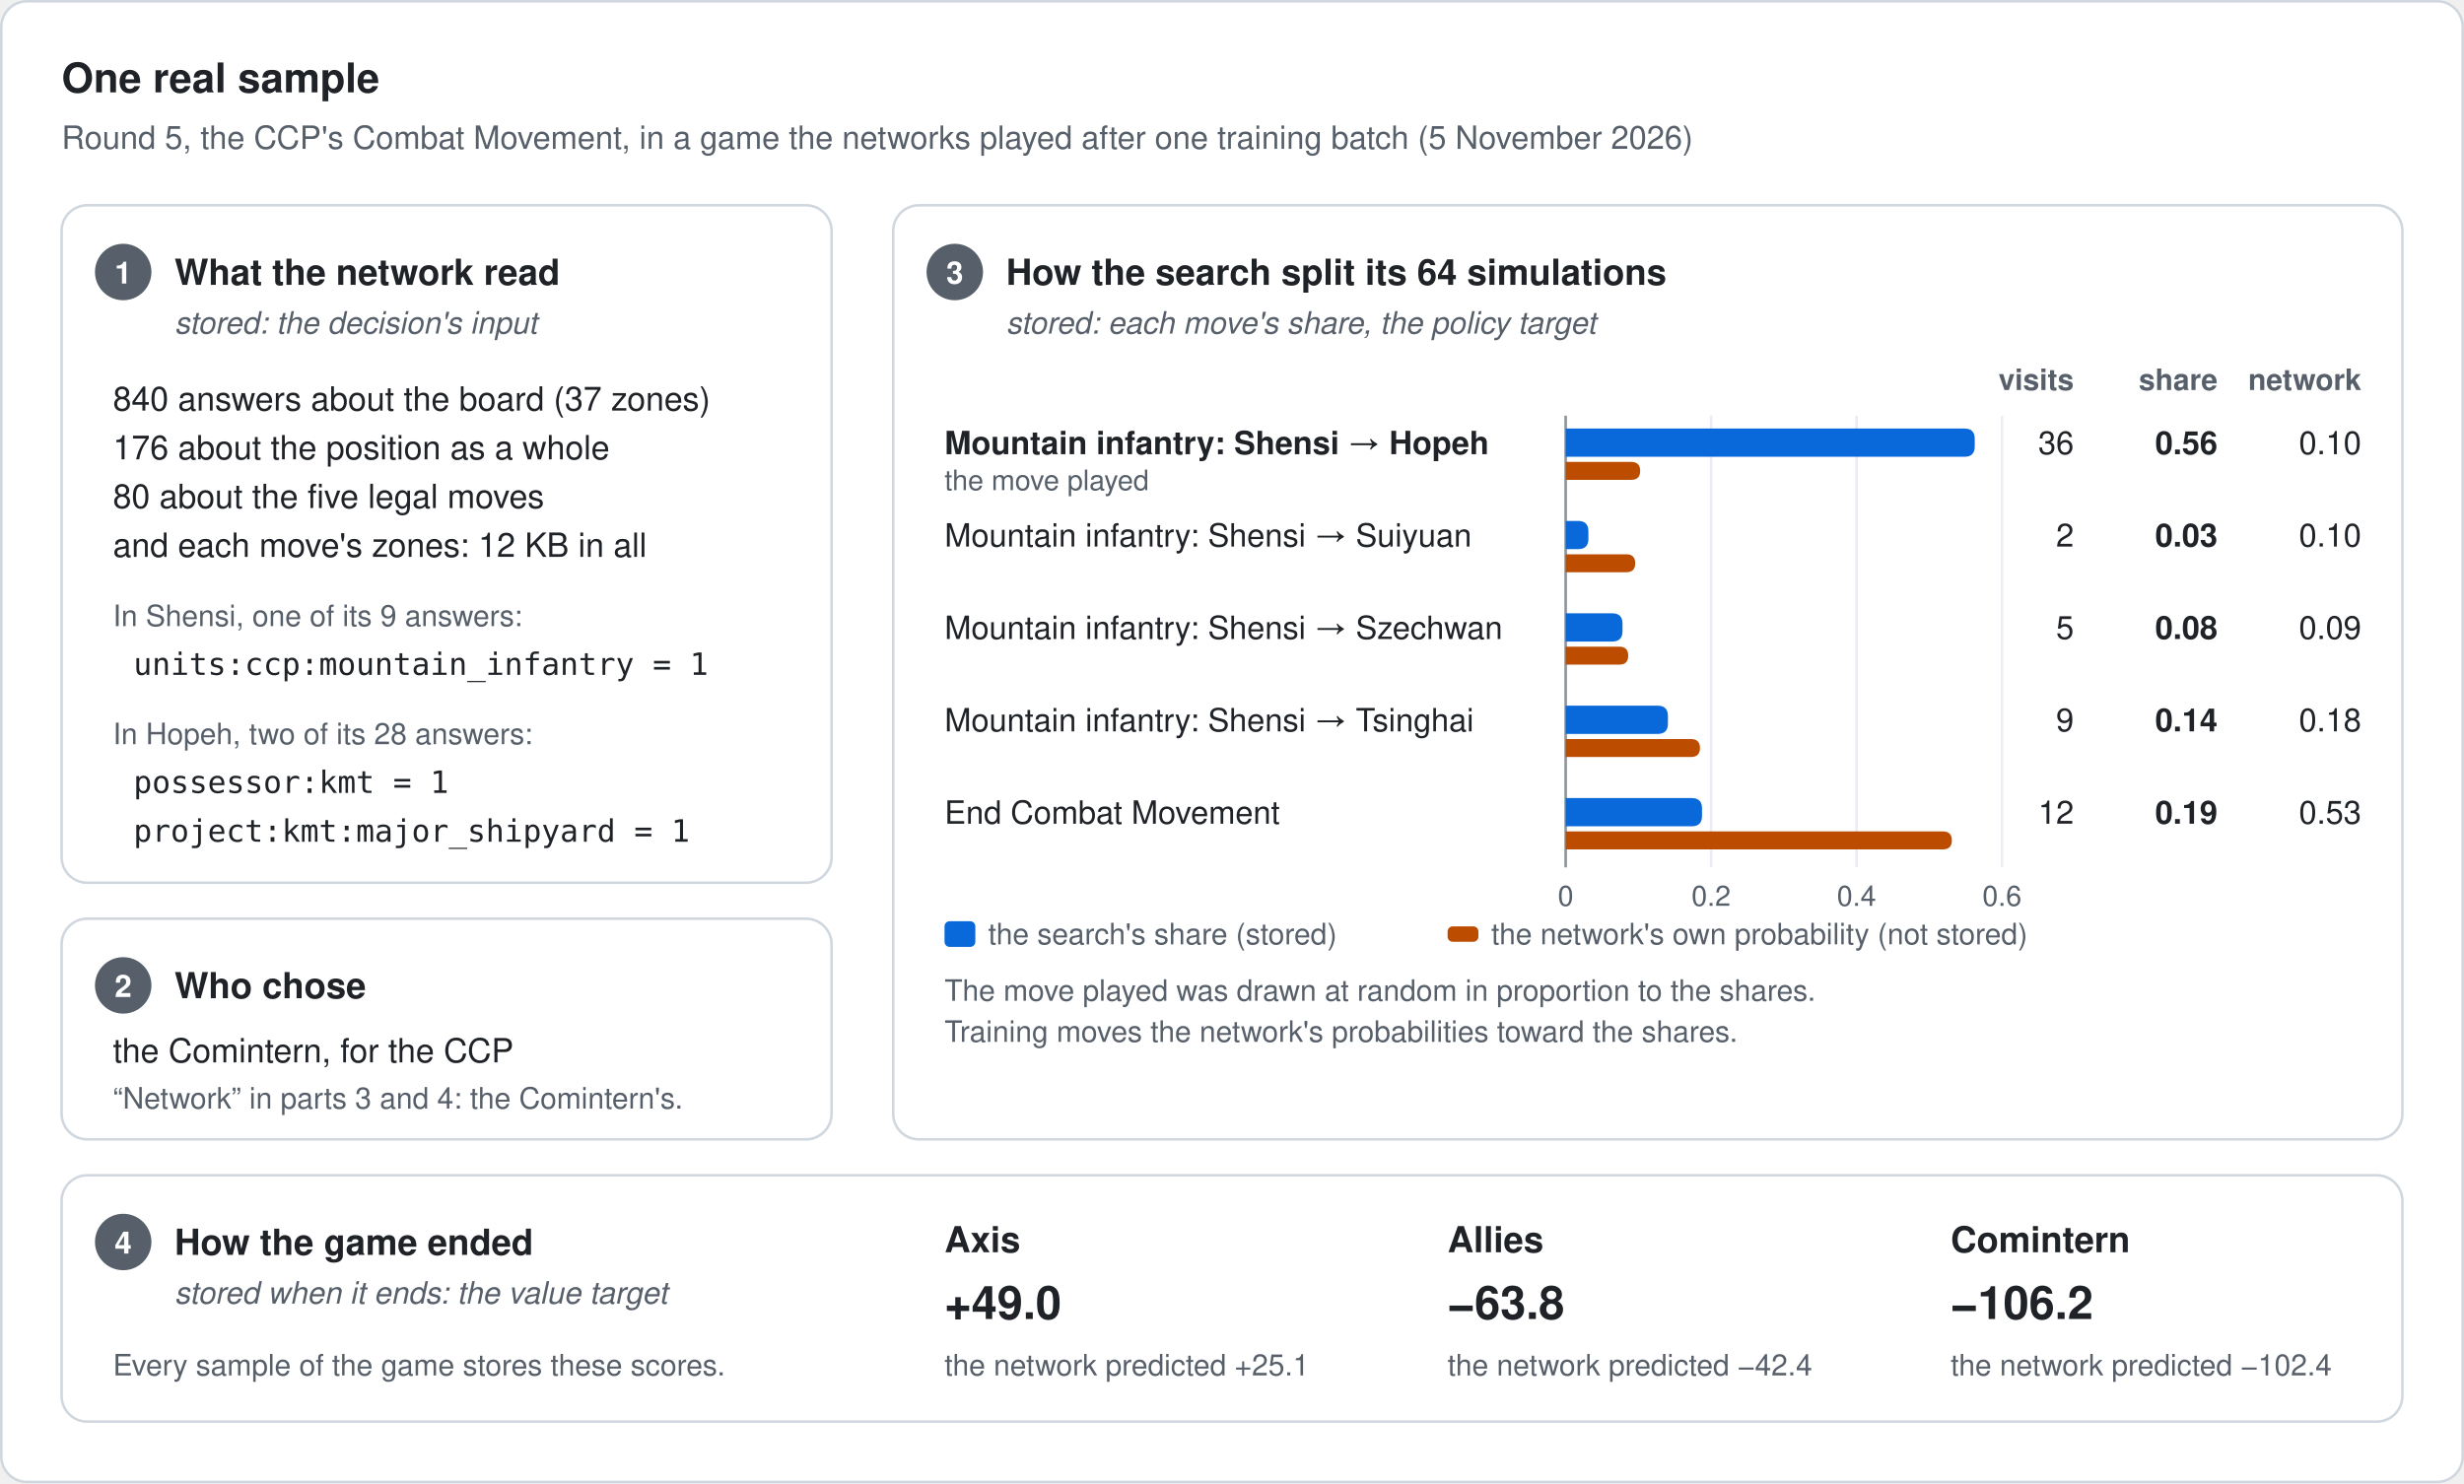
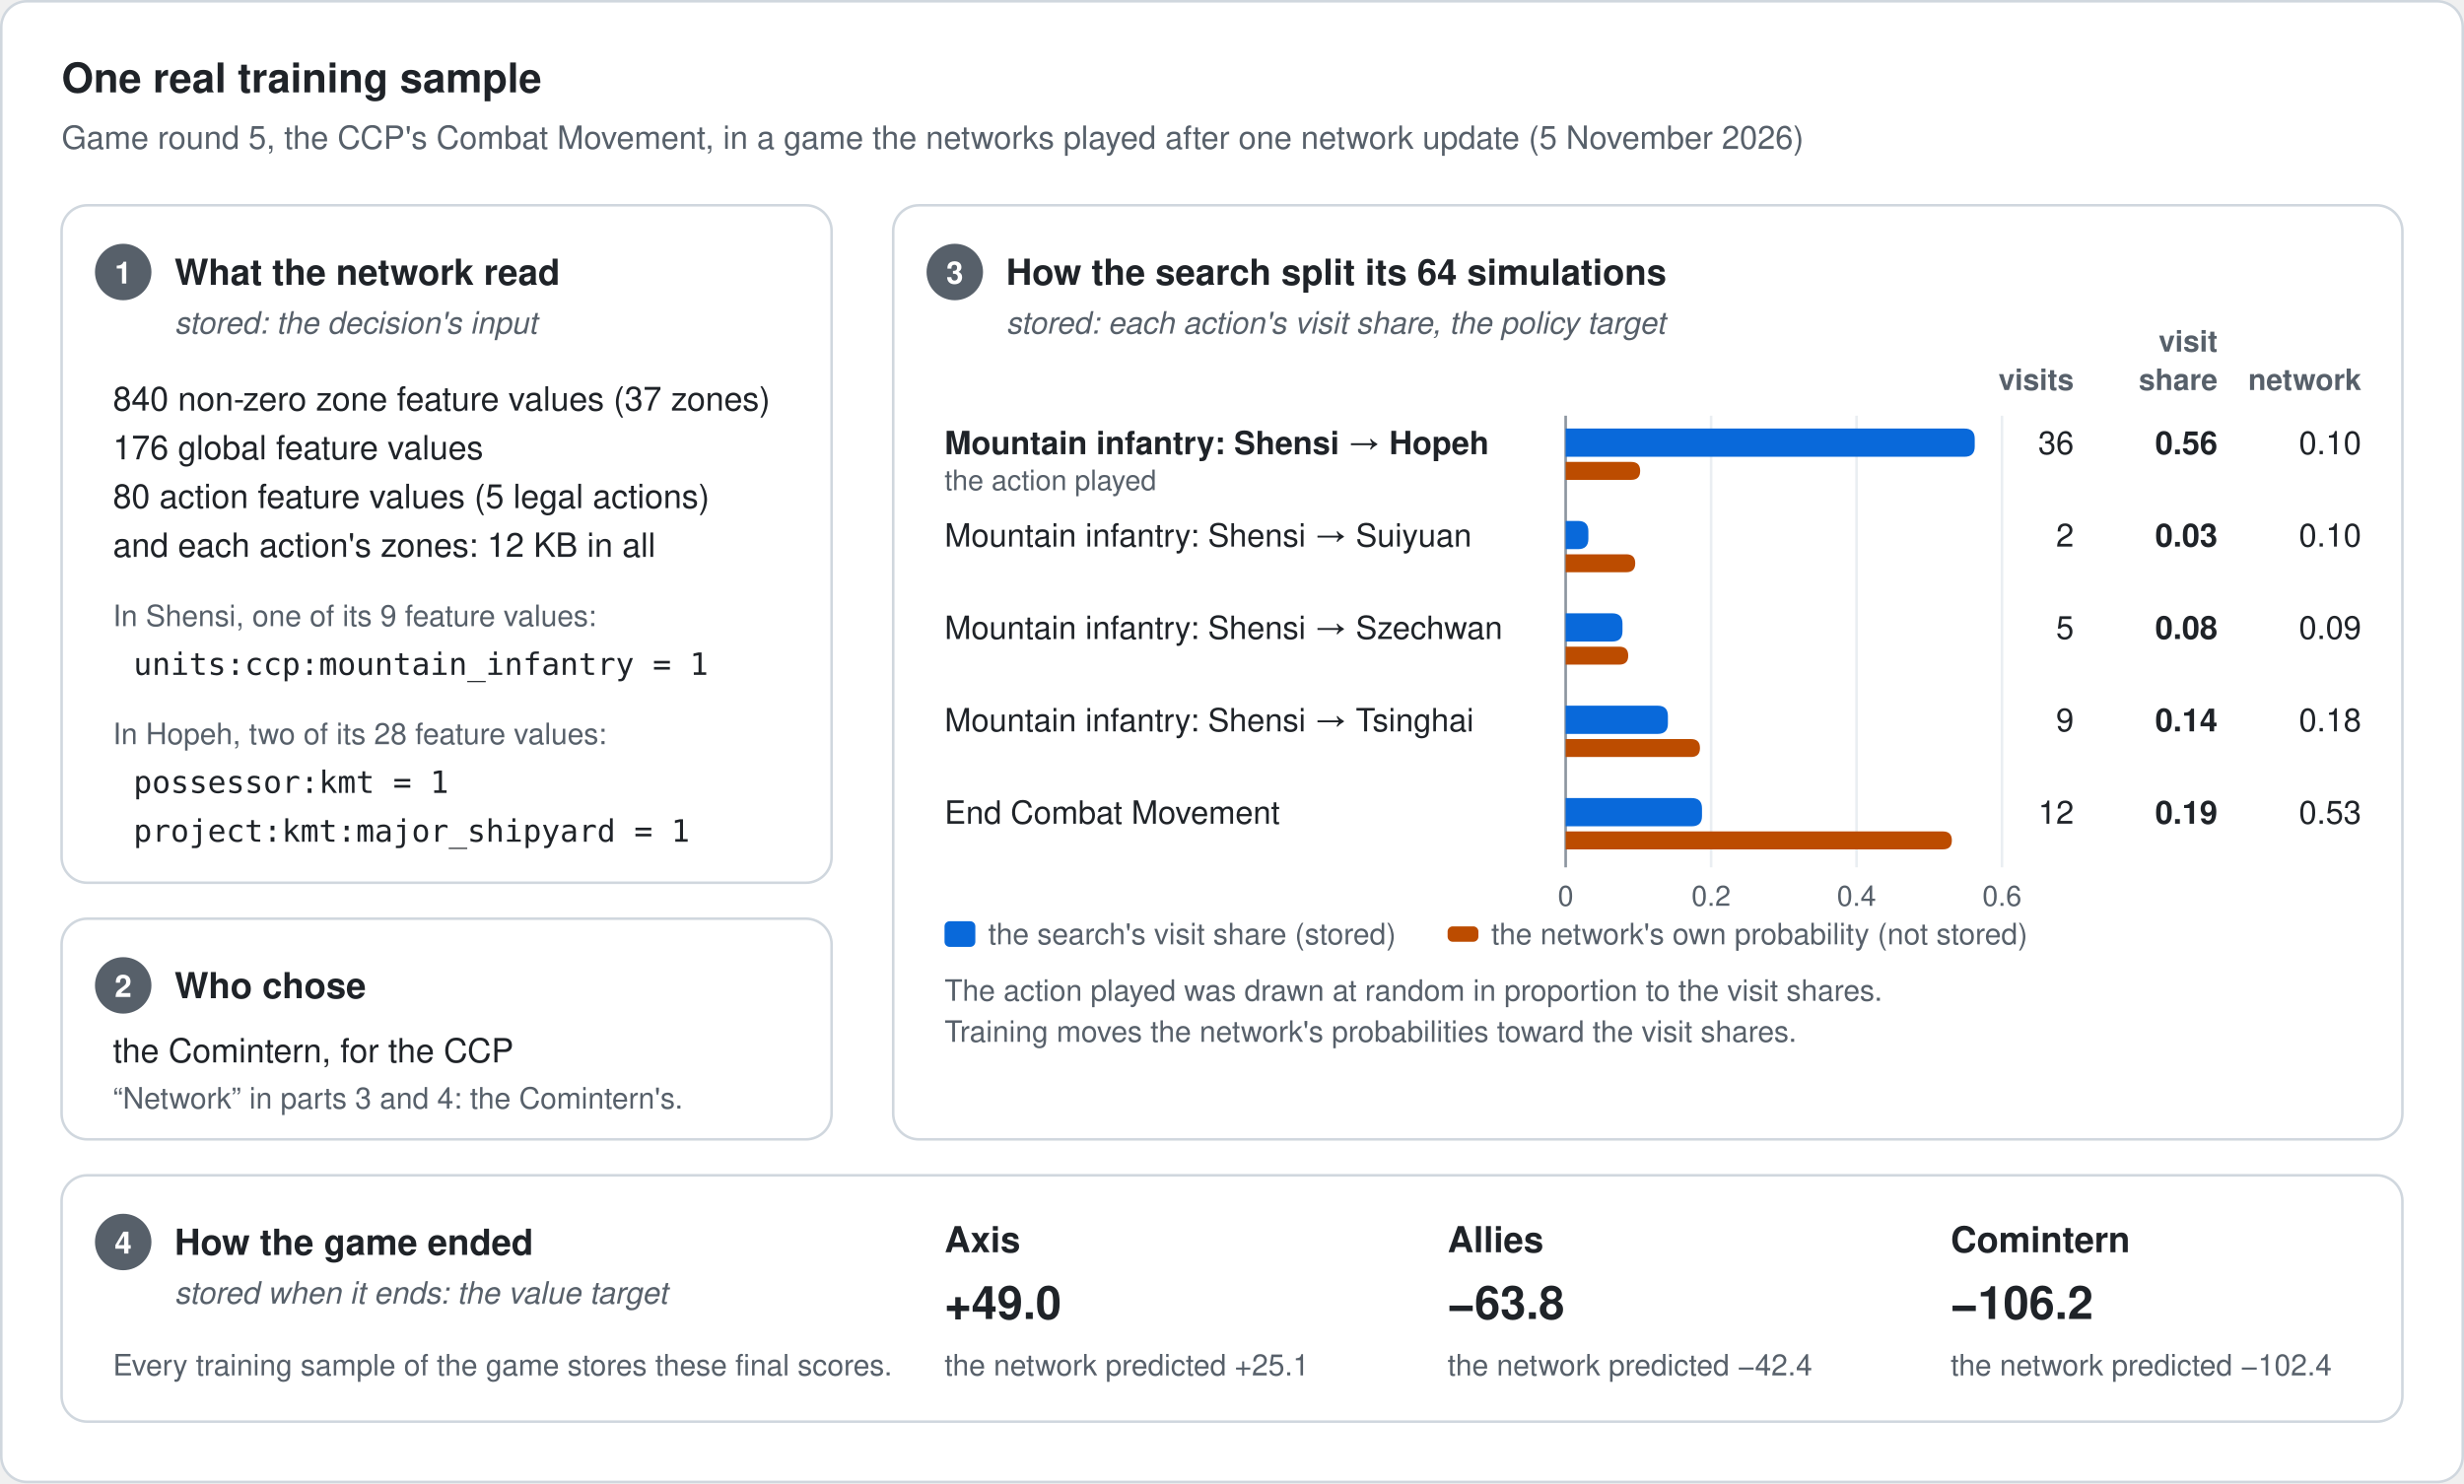
<svg xmlns="http://www.w3.org/2000/svg" width="960" height="578" viewBox="0 0 960 578" role="img" aria-labelledby="title desc">
  <style>
    text { font-family: -apple-system, BlinkMacSystemFont, "Segoe UI", Helvetica, Arial, sans-serif; fill: #1f2328; }
    .heading { font-size: 16px; font-weight: 600; }
    .subheading { font-size: 12.5px; fill: #57606a; }
    .title { font-size: 14px; font-weight: 600; }
    .sub { font-size: 12px; fill: #57606a; font-style: italic; }
    .body { font-size: 13px; }
    .move { font-size: 12.5px; }
    .played { font-size: 11px; fill: #57606a; }
    .head { font-size: 11.5px; fill: #57606a; font-weight: 600; }
    .legend { font-size: 11.5px; fill: #57606a; }
    .num { font-size: 12.5px; font-variant-numeric: tabular-nums; }
    .score { font-size: 18px; font-weight: 600; }
    .tick { font-size: 11px; fill: #57606a; font-variant-numeric: tabular-nums; }
    .note { font-size: 11.5px; fill: #57606a; }
    .mono { font-family: ui-monospace, SFMono-Regular, Menlo, Consolas, monospace; font-size: 12px; fill: #1f2328; }
    .step { font-size: 12px; font-weight: 700; fill: #ffffff; }
  </style>
  <rect x="0.5" y="0.5" width="959" height="577" rx="10" fill="#ffffff" stroke="#d0d7de" />
-   <text class="heading" x="24" y="36">One real sample</text>
-   <text class="subheading" x="24" y="58">Round 5, the CCP's Combat Movement, in a game the networks played after one training batch (5 November 2026)</text>
+   <text class="heading" x="24" y="36">One real training sample</text>
+   <text class="subheading" x="24" y="58">Game round 5, the CCP's Combat Movement, in a game the networks played after one network update (5 November 2026)</text>
  <rect x="348" y="80" width="588" height="364" rx="10" fill="#ffffff" stroke="#d0d7de" />
  <circle cx="372" cy="106" r="11" fill="#57606a" />
  <text class="step" x="372" y="110.5" text-anchor="middle">3</text>
  <text class="title" x="392" y="111" text-anchor="start">How the search split its 64 simulations</text>
-   <text class="sub" x="392" y="130" text-anchor="start">stored: each move's share, the policy target</text>
+   <text class="sub" x="392" y="130" text-anchor="start">stored: each action's visit share, the policy target</text>
  <text class="head" x="808" y="152" text-anchor="end">visits</text>
+   <text class="head" x="864" y="137" text-anchor="end">visit</text>
  <text class="head" x="864" y="152" text-anchor="end">share</text>
  <text class="head" x="920" y="152" text-anchor="end">network</text>
  <line x1="610.00" y1="162" x2="610.00" y2="338" stroke="#eaeef2" stroke-width="1" />
  <text class="tick" x="610.00" y="353" text-anchor="middle">0</text>
  <line x1="666.67" y1="162" x2="666.67" y2="338" stroke="#eaeef2" stroke-width="1" />
  <text class="tick" x="666.67" y="353" text-anchor="middle">0.2</text>
  <line x1="723.33" y1="162" x2="723.33" y2="338" stroke="#eaeef2" stroke-width="1" />
  <text class="tick" x="723.33" y="353" text-anchor="middle">0.4</text>
  <line x1="780.00" y1="162" x2="780.00" y2="338" stroke="#eaeef2" stroke-width="1" />
  <text class="tick" x="780.00" y="353" text-anchor="middle">0.6</text>
  <line x1="610" y1="162" x2="610" y2="338" stroke="#8c959f" stroke-width="1" />
  <text class="move" x="368" y="177" text-anchor="start" font-weight="600">Mountain infantry: Shensi → Hopeh</text>
-   <text class="played" x="368" y="191" text-anchor="start">the move played</text>
+   <text class="played" x="368" y="191" text-anchor="start">the action played</text>
  <path d="M 610 167 H 765.38 Q 769.38 167 769.38 171.00 V 174.00 Q 769.38 178 765.38 178 H 610 Z" fill="#0969da" />
  <path d="M 610 180 H 635.53 Q 639.03 180 639.03 183.50 V 183.50 Q 639.03 187 635.53 187 H 610 Z" fill="#bc4c00" />
  <text class="num" x="808" y="177" text-anchor="end">36</text>
  <text class="num" x="864" y="177" text-anchor="end" font-weight="600">0.56</text>
  <text class="num" x="920" y="177" text-anchor="end">0.10</text>
  <text class="move" x="368" y="213" text-anchor="start">Mountain infantry: Shensi → Suiyuan</text>
  <path d="M 610 203 H 614.85 Q 618.85 203 618.85 207.00 V 210.00 Q 618.85 214 614.85 214 H 610 Z" fill="#0969da" />
  <path d="M 610 216 H 633.61 Q 637.11 216 637.11 219.50 V 219.50 Q 637.11 223 633.61 223 H 610 Z" fill="#bc4c00" />
  <text class="num" x="808" y="213" text-anchor="end">2</text>
  <text class="num" x="864" y="213" text-anchor="end" font-weight="600">0.03</text>
  <text class="num" x="920" y="213" text-anchor="end">0.10</text>
  <text class="move" x="368" y="249" text-anchor="start">Mountain infantry: Shensi → Szechwan</text>
  <path d="M 610 239 H 628.14 Q 632.14 239 632.14 243.00 V 246.00 Q 632.14 250 628.14 250 H 610 Z" fill="#0969da" />
  <path d="M 610 252 H 630.88 Q 634.38 252 634.38 255.50 V 255.50 Q 634.38 259 630.88 259 H 610 Z" fill="#bc4c00" />
  <text class="num" x="808" y="249" text-anchor="end">5</text>
  <text class="num" x="864" y="249" text-anchor="end" font-weight="600">0.08</text>
  <text class="num" x="920" y="249" text-anchor="end">0.09</text>
  <text class="move" x="368" y="285" text-anchor="start">Mountain infantry: Shensi → Tsinghai</text>
  <path d="M 610 275 H 645.84 Q 649.84 275 649.84 279.00 V 282.00 Q 649.84 286 645.84 286 H 610 Z" fill="#0969da" />
  <path d="M 610 288 H 658.83 Q 662.33 288 662.33 291.50 V 291.50 Q 662.33 295 658.83 295 H 610 Z" fill="#bc4c00" />
  <text class="num" x="808" y="285" text-anchor="end">9</text>
  <text class="num" x="864" y="285" text-anchor="end" font-weight="600">0.14</text>
  <text class="num" x="920" y="285" text-anchor="end">0.18</text>
  <text class="move" x="368" y="321" text-anchor="start">End Combat Movement</text>
  <path d="M 610 311 H 659.12 Q 663.12 311 663.12 315.00 V 318.00 Q 663.12 322 659.12 322 H 610 Z" fill="#0969da" />
  <path d="M 610 324 H 756.97 Q 760.47 324 760.47 327.50 V 327.50 Q 760.47 331 756.97 331 H 610 Z" fill="#bc4c00" />
  <text class="num" x="808" y="321" text-anchor="end">12</text>
  <text class="num" x="864" y="321" text-anchor="end" font-weight="600">0.19</text>
  <text class="num" x="920" y="321" text-anchor="end">0.53</text>
  <rect x="368" y="359" width="12" height="10" rx="2" fill="#0969da" />
-   <text class="legend" x="385" y="368" text-anchor="start">the search's share (stored)</text>
+   <text class="legend" x="385" y="368" text-anchor="start">the search's visit share (stored)</text>
  <rect x="564" y="361" width="12" height="6" rx="2" fill="#bc4c00" />
  <text class="legend" x="581" y="368" text-anchor="start">the network's own probability (not stored)</text>
-   <text class="note" x="368" y="390" text-anchor="start">The move played was drawn at random in proportion to the shares.</text>
-   <text class="note" x="368" y="406" text-anchor="start">Training moves the network's probabilities toward the shares.</text>
+   <text class="note" x="368" y="390" text-anchor="start">The action played was drawn at random in proportion to the visit shares.</text>
+   <text class="note" x="368" y="406" text-anchor="start">Training moves the network's probabilities toward the visit shares.</text>
  <rect x="24" y="80" width="300" height="264" rx="10" fill="#ffffff" stroke="#d0d7de" />
  <circle cx="48" cy="106" r="11" fill="#57606a" />
  <text class="step" x="48" y="110.5" text-anchor="middle">1</text>
  <text class="title" x="68" y="111" text-anchor="start">What the network read</text>
  <text class="sub" x="68" y="130" text-anchor="start">stored: the decision's input</text>
-   <text class="body" x="44" y="160" text-anchor="start">840 answers about the board (37 zones)</text>
-   <text class="body" x="44" y="179" text-anchor="start">176 about the position as a whole</text>
-   <text class="body" x="44" y="198" text-anchor="start">80 about the five legal moves</text>
-   <text class="body" x="44" y="217" text-anchor="start">and each move's zones: 12 KB in all</text>
-   <text class="note" x="44" y="244" text-anchor="start">In Shensi, one of its 9 answers:</text>
+   <text class="body" x="44" y="160" text-anchor="start">840 non-zero zone feature values (37 zones)</text>
+   <text class="body" x="44" y="179" text-anchor="start">176 global feature values</text>
+   <text class="body" x="44" y="198" text-anchor="start">80 action feature values (5 legal actions)</text>
+   <text class="body" x="44" y="217" text-anchor="start">and each action's zones: 12 KB in all</text>
+   <text class="note" x="44" y="244" text-anchor="start">In Shensi, one of its 9 feature values:</text>
  <text class="mono" x="52" y="263" text-anchor="start">units:ccp:mountain_infantry = 1</text>
-   <text class="note" x="44" y="290" text-anchor="start">In Hopeh, two of its 28 answers:</text>
+   <text class="note" x="44" y="290" text-anchor="start">In Hopeh, two of its 28 feature values:</text>
  <text class="mono" x="52" y="309" text-anchor="start">possessor:kmt = 1</text>
  <text class="mono" x="52" y="328" text-anchor="start">project:kmt:major_shipyard = 1</text>
  <rect x="24" y="358" width="300" height="86" rx="10" fill="#ffffff" stroke="#d0d7de" />
  <circle cx="48" cy="384" r="11" fill="#57606a" />
  <text class="step" x="48" y="388.5" text-anchor="middle">2</text>
  <text class="title" x="68" y="389" text-anchor="start">Who chose</text>
  <text class="body" x="44" y="414" text-anchor="start">the Comintern, for the CCP</text>
  <text class="note" x="44" y="432" text-anchor="start">“Network” in parts 3 and 4: the Comintern's.</text>
  <rect x="24" y="458" width="912" height="96" rx="10" fill="#ffffff" stroke="#d0d7de" />
  <circle cx="48" cy="484" r="11" fill="#57606a" />
  <text class="step" x="48" y="488.5" text-anchor="middle">4</text>
  <text class="title" x="68" y="489" text-anchor="start">How the game ended</text>
  <text class="sub" x="68" y="508" text-anchor="start">stored when it ends: the value target</text>
-   <text class="note" x="44" y="536" text-anchor="start">Every sample of the game stores these scores.</text>
+   <text class="note" x="44" y="536" text-anchor="start">Every training sample of the game stores these final scores.</text>
  <text class="title" x="368" y="488" text-anchor="start">Axis</text>
  <text class="score" x="368" y="514" text-anchor="start">+49.0</text>
  <text class="note" x="368" y="536" text-anchor="start">the network predicted +25.1</text>
  <text class="title" x="564" y="488" text-anchor="start">Allies</text>
  <text class="score" x="564" y="514" text-anchor="start">−63.8</text>
  <text class="note" x="564" y="536" text-anchor="start">the network predicted −42.4</text>
  <text class="title" x="760" y="488" text-anchor="start">Comintern</text>
  <text class="score" x="760" y="514" text-anchor="start">−106.2</text>
  <text class="note" x="760" y="536" text-anchor="start">the network predicted −102.4</text>
</svg>
